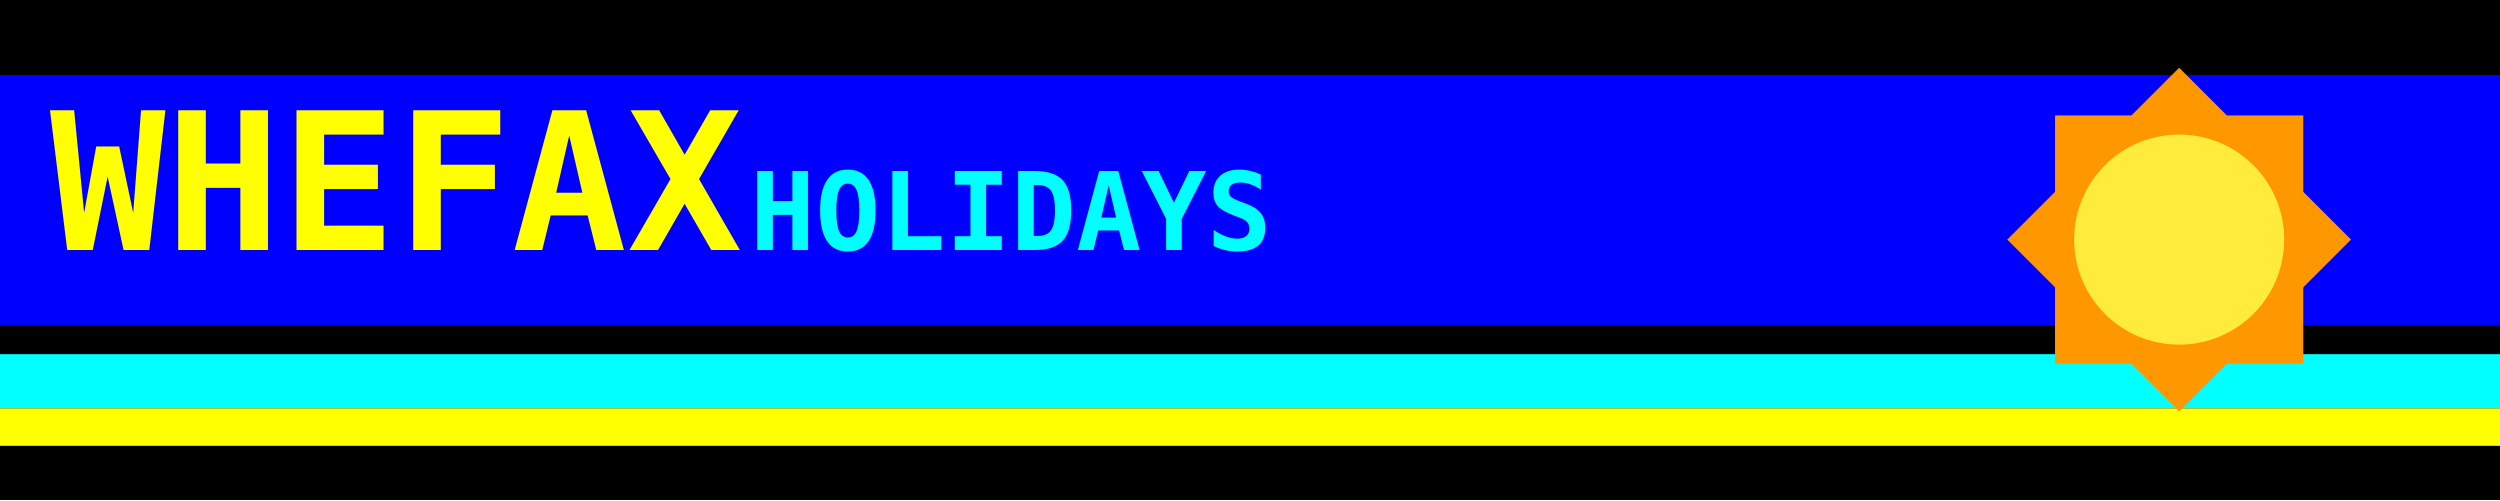
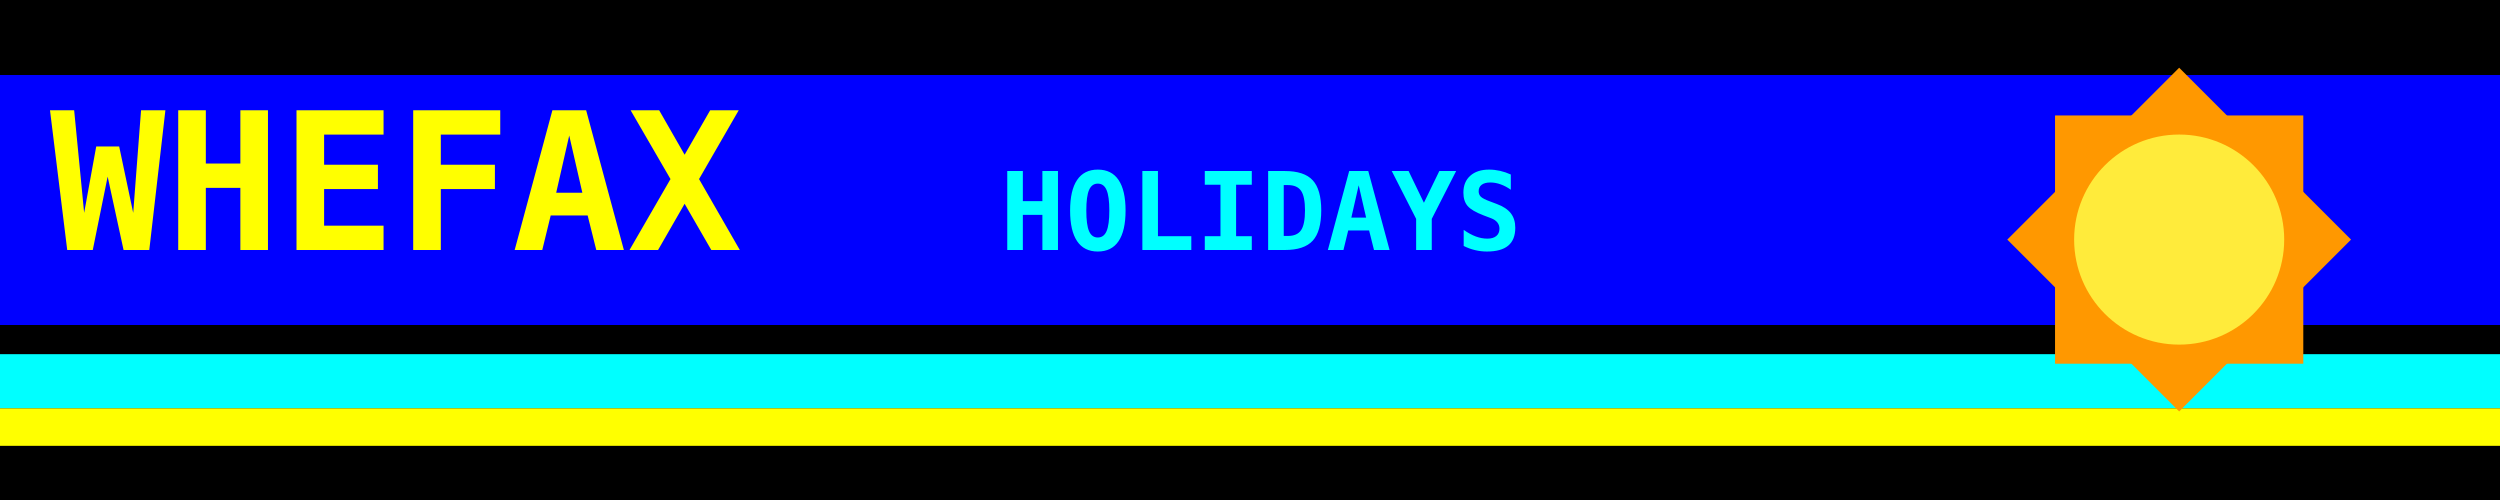
- <svg xmlns="http://www.w3.org/2000/svg" width="1200" height="240">
+ <svg xmlns="http://www.w3.org/2000/svg" width="1200" height="240" viewBox="0 0 1200 240">
  <rect width="1200" height="240" fill="#000" />
  <rect x="0" y="36" width="1200" height="120" fill="#00f" />
  <text x="24" y="120" font-family="monospace" font-size="92" font-weight="700" fill="#ff0">WHEFAX</text>
-   <text x="360" y="120" font-family="monospace" font-size="52" font-weight="700" fill="#0ff">HOLIDAYS</text>
+   <text x="480" y="120" font-family="monospace" font-size="52" font-weight="700" fill="#0ff">HOLIDAYS</text>
  <rect x="0" y="170" width="1200" height="26" fill="#0ff" />
  <rect x="0" y="196" width="1200" height="18" fill="#ff0" />
  <svg x="936px" y="5px" width="220" height="220" viewBox="0 0 48 48">
    <path fill="#FF9800" d="M11 11H37V37H11z" />
    <path fill="#FF9800" d="M11.272 11.272H36.728V36.728H11.272z" transform="rotate(-45.001 24 24)" />
    <path fill="#FFEB3B" d="M13,24c0,6.077,4.923,11,11,11c6.076,0,11-4.923,11-11s-4.924-11-11-11C17.923,13,13,17.923,13,24" />
  </svg>
</svg>
